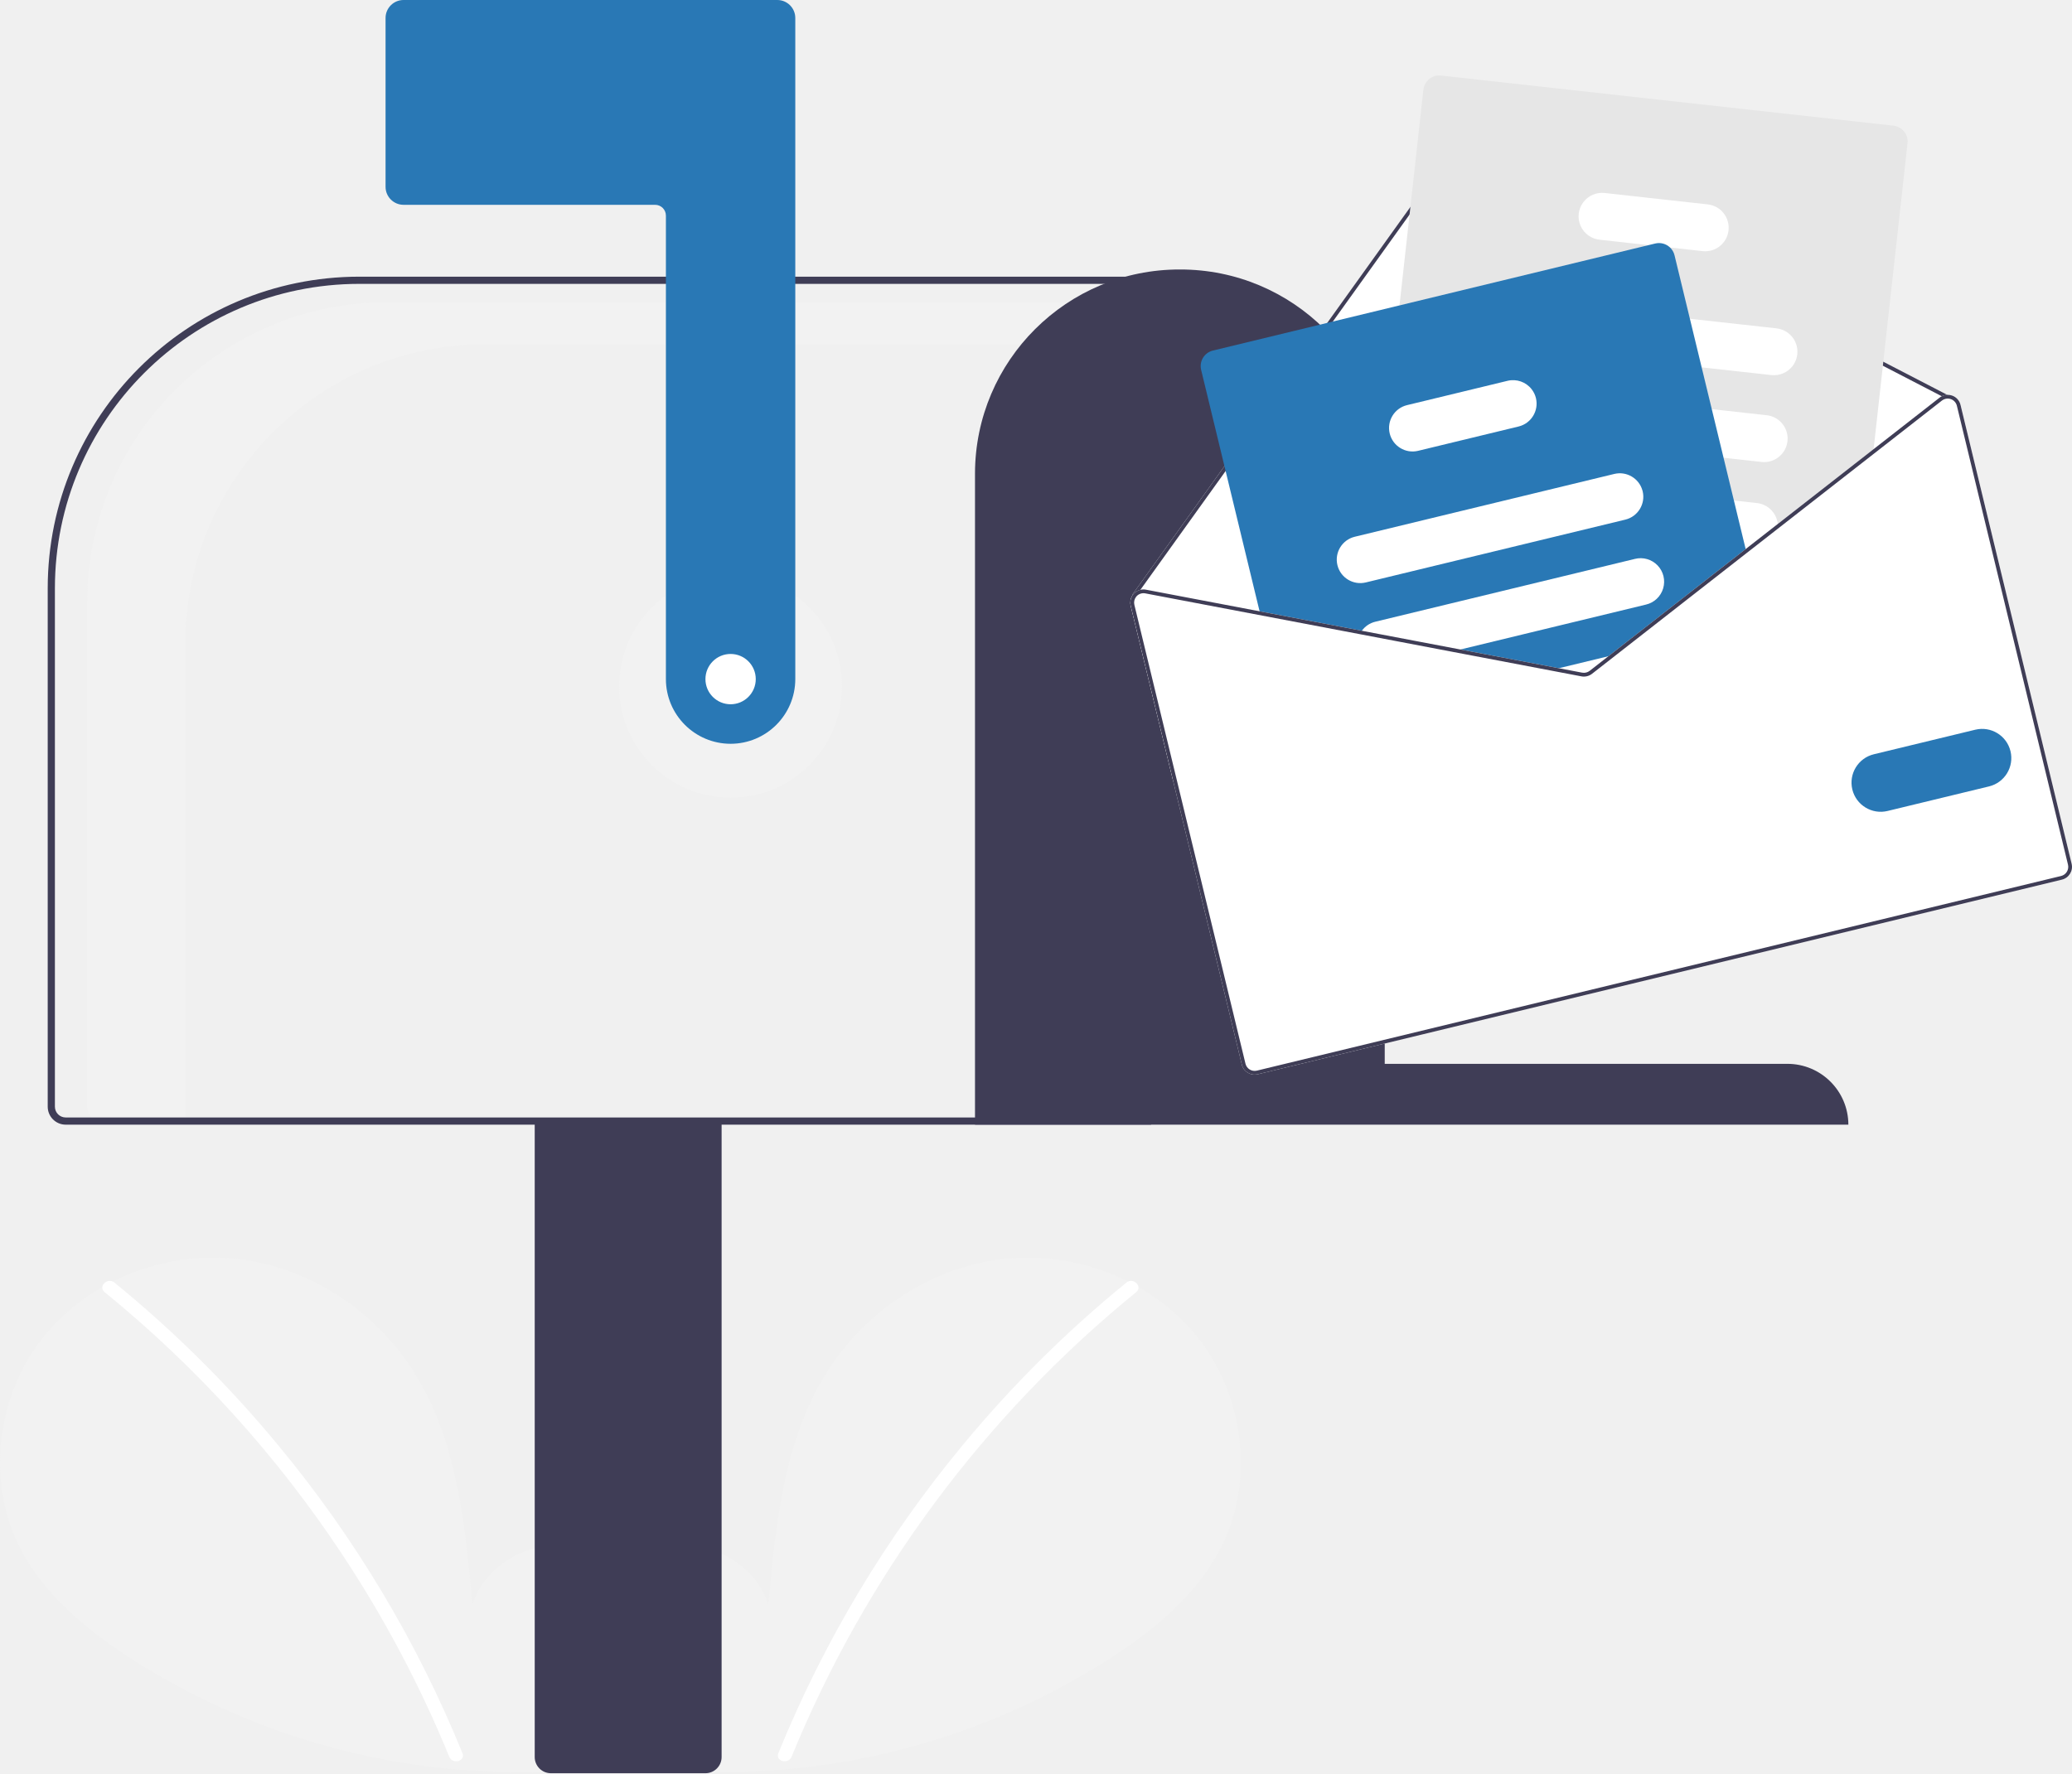
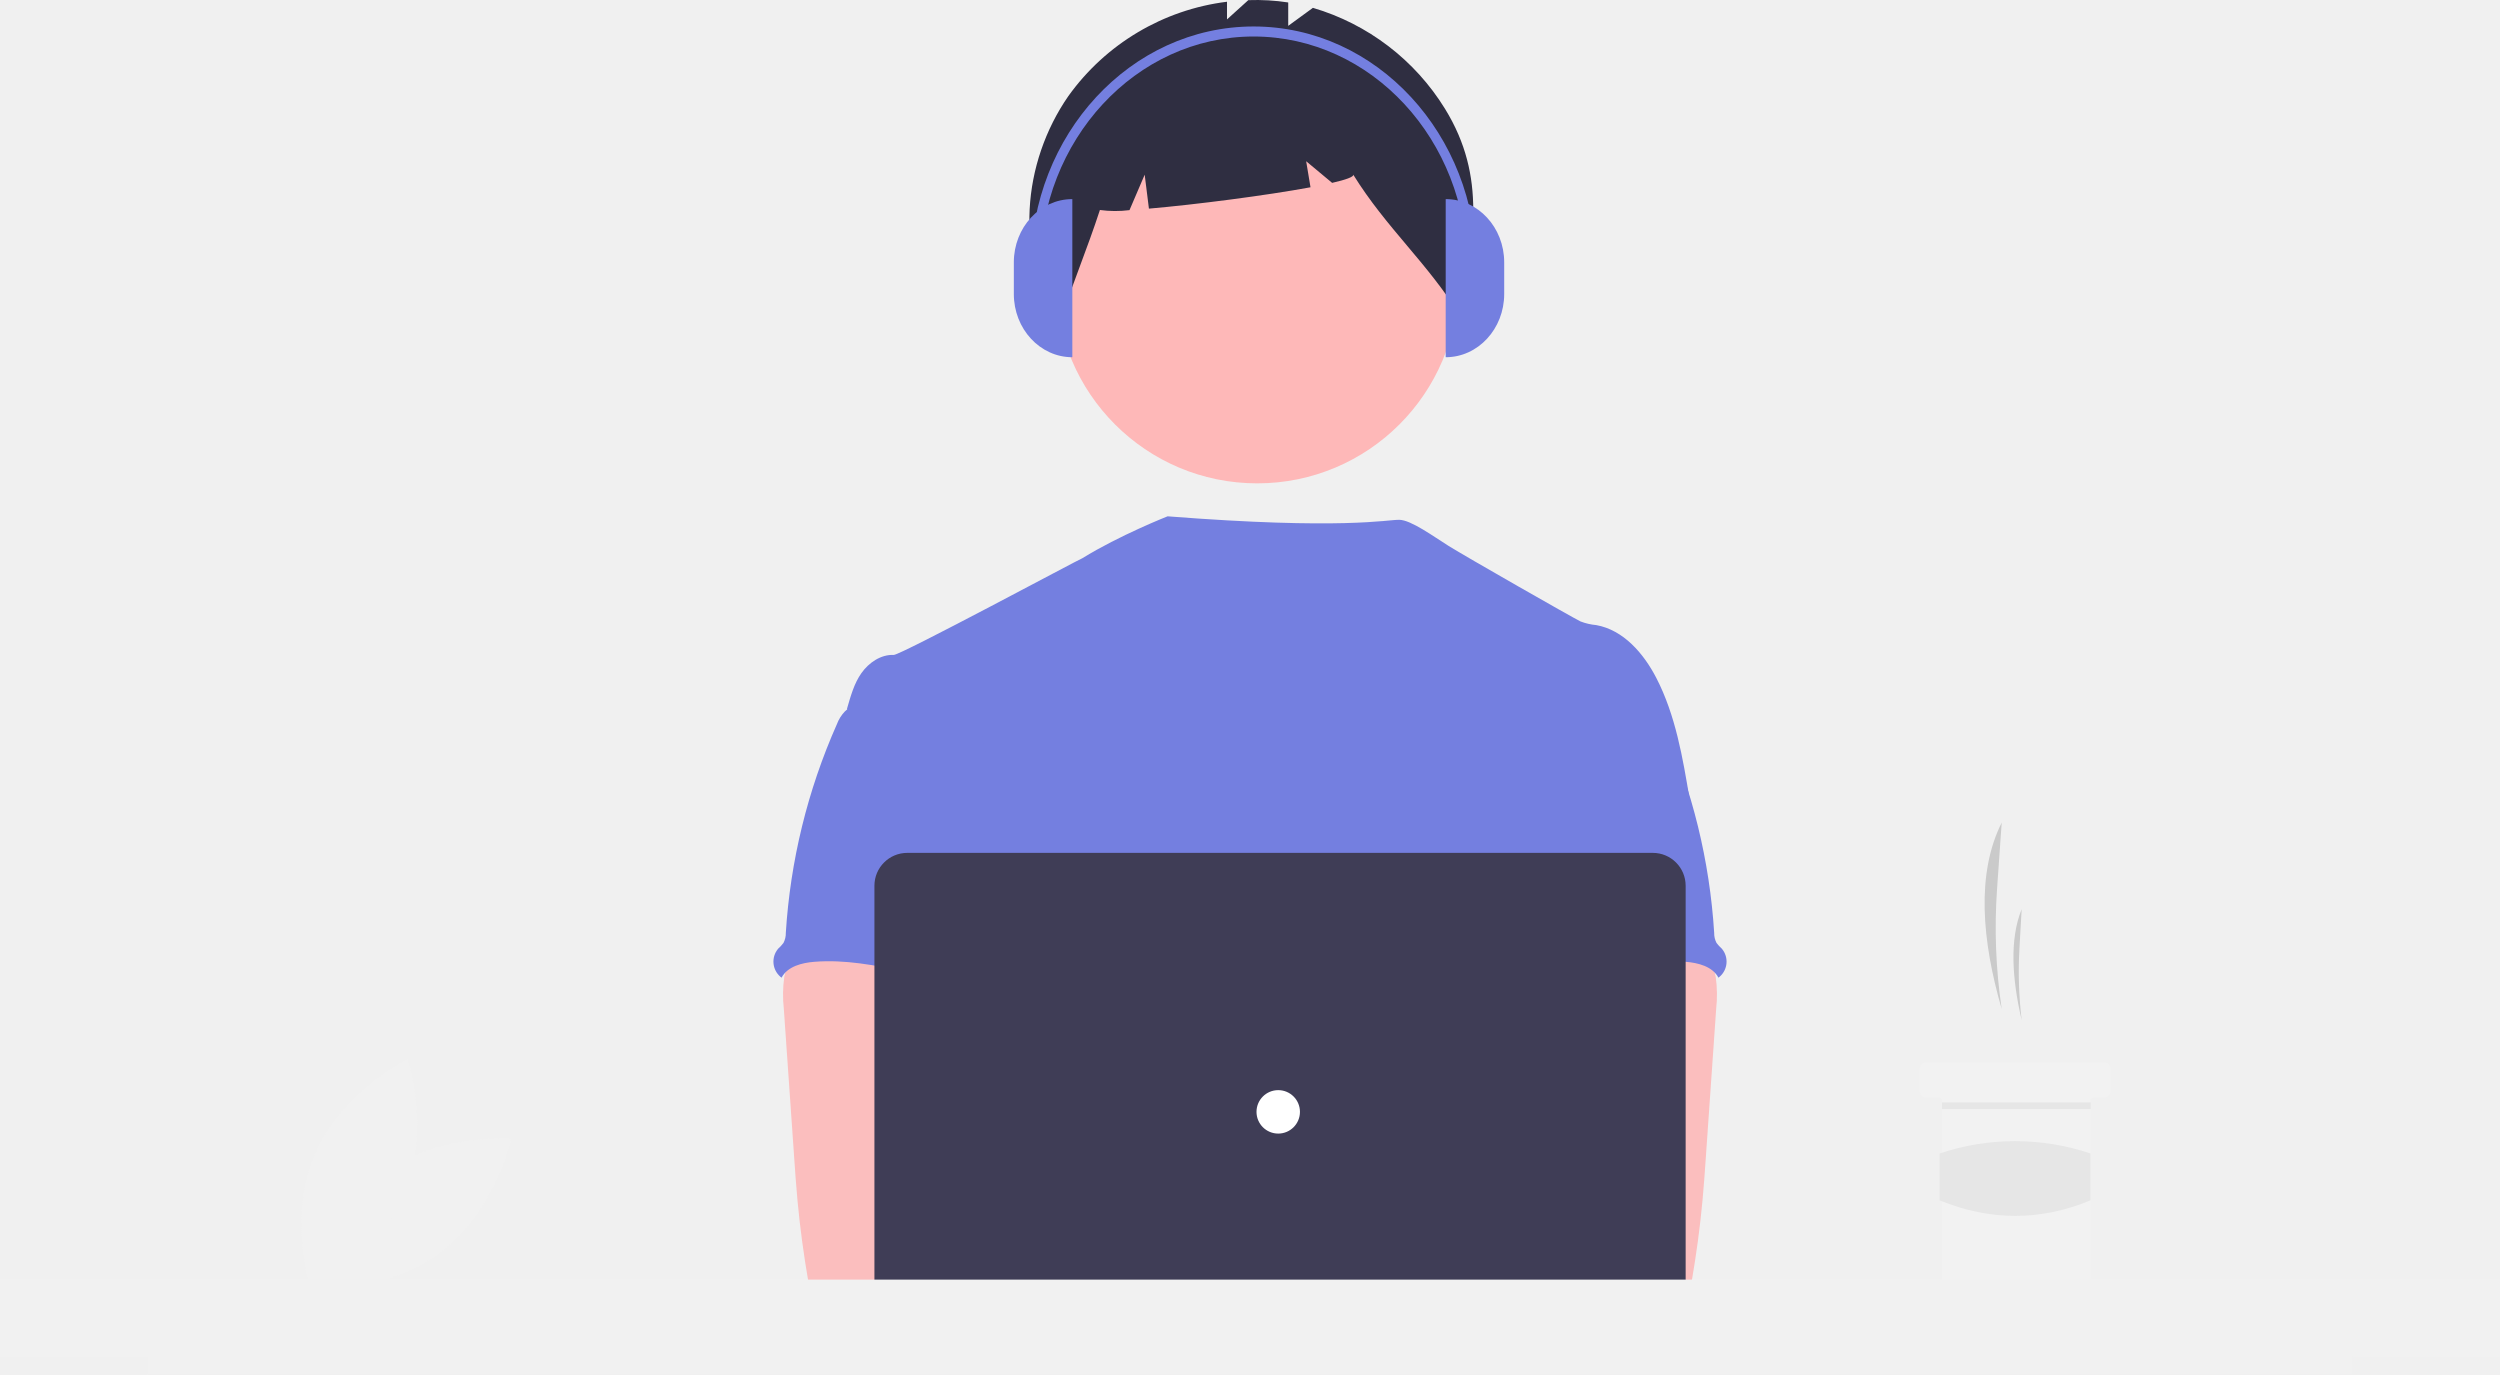
- <svg xmlns="http://www.w3.org/2000/svg" data-name="Layer 1" width="576.499" height="493.5" viewBox="0 0 576.499 493.5">
-   <path d="M481.172,691.6c9.255-7.82,14.876-20.173,13.402-32.2s-10.605-23.082-22.449-25.636-25.345,4.516-28.943,16.085c-1.98-22.306-4.261-45.547-16.12-64.542-10.738-17.2-29.337-29.507-49.494-31.709s-41.38,6.114-53.951,22.024-15.649,39.039-6.845,57.305c6.486,13.456,18.436,23.47,30.956,31.616a199.786,199.786,0,0,0,136.641,29.893" transform="translate(-311.7504 -203.25)" fill="#f2f2f2" />
-   <path d="M343.55,560.174A326.879,326.879,0,0,1,389.104,605.409a327.833,327.833,0,0,1,51.308,85.741c.924,2.264-2.752,3.25-3.666,1.011a324.462,324.462,0,0,0-29.647-56.094,325.7,325.7,0,0,0-66.237-73.205c-1.898-1.546.806-4.221,2.688-2.688Z" transform="translate(-311.7504 -203.25)" fill="#fff" />
-   <path d="M487.565,691.6c-9.255-7.82-14.876-20.173-13.402-32.2s10.605-23.082,22.449-25.636,25.345,4.516,28.943,16.085c1.98-22.306,4.261-45.547,16.12-64.542,10.738-17.2,29.337-29.507,49.494-31.709s41.38,6.114,53.951,22.024,15.649,39.039,6.845,57.305c-6.486,13.456-18.436,23.47-30.956,31.616a199.786,199.786,0,0,1-136.641,29.893" transform="translate(-311.7504 -203.25)" fill="#f2f2f2" />
-   <path d="M625.187,560.174A326.879,326.879,0,0,0,579.633,605.409a327.833,327.833,0,0,0-51.308,85.741c-.924,2.264,2.752,3.25,3.666,1.011a325.987,325.987,0,0,1,95.884-129.299c1.898-1.546-.806-4.221-2.688-2.688Z" transform="translate(-311.7504 -203.25)" fill="#fff" />
-   <circle cx="203.277" cy="191" r="31" fill="#f2f2f2" />
-   <path d="M419.446,287.388H633.027V299.073H446.711a83.418,83.418,0,0,0-83.419,83.418V515.25H339.922a3.895,3.895,0,0,1-3.895-3.895V370.806A83.418,83.418,0,0,1,419.446,287.388Z" transform="translate(-311.7504 -203.25)" fill="#f2f2f2" />
-   <path d="M460.527,692.25V514.75h52v177.5a4.505,4.505,0,0,1-4.5,4.5h-43A4.505,4.505,0,0,1,460.527,692.25Z" transform="translate(-311.7504 -203.25)" fill="#3f3d56" />
-   <path d="M325.027,511.25V366.916A86.764,86.764,0,0,1,411.692,280.25H632.027v236h-302A5.006,5.006,0,0,1,325.027,511.25Zm305-229H411.692a84.761,84.761,0,0,0-84.665,84.666V511.25a3.003,3.003,0,0,0,3,3h300Z" transform="translate(-311.7504 -203.25)" fill="#3f3d56" />
-   <path d="M515.027,410.25a18.02,18.02,0,0,1-18-18v-129a3.003,3.003,0,0,0-3-3h-70a5.006,5.006,0,0,1-5-5v-47a5.006,5.006,0,0,1,5-5h104a5.006,5.006,0,0,1,5,5v184A18.02,18.02,0,0,1,515.027,410.25Z" transform="translate(-311.7504 -203.25)" fill="#2978b5" />
-   <path d="M640.027,278.25h0a56.881,56.881,0,0,1,57,56.761V499.321h112a16.965,16.965,0,0,1,17,16.929h-243V335.011A56.881,56.881,0,0,1,640.027,278.25Z" transform="translate(-311.7504 -203.25)" fill="#3f3d56" />
-   <path d="M626.349,371.817l11.803,48.756L869.033,364.682l-11.803-48.756a3.638,3.638,0,0,0-2.358-2.595,3.594,3.594,0,0,0-1.334-.201L720.079,244.028a3.682,3.682,0,0,0-4.656,1.119l-64.32,89.694L626.855,368.664a.514.514,0,0,0-.089.418A3.642,3.642,0,0,0,626.349,371.817Z" transform="translate(-311.7504 -203.25)" fill="#fff" />
-   <path d="M626.766,369.082a.49.49,0,0,0,.203.316.559.559,0,0,0,.433.086.536.536,0,0,0,.299-.207l.083-.115,1.263-1.766,22.929-31.964,64.301-89.673a2.62,2.62,0,0,1,3.322-.796l132.425,68.567,1.188.617a1.292,1.292,0,0,0,.147.052,1.615,1.615,0,0,1,.271-.026.514.514,0,0,0,.29-.245.524.524,0,0,0-.219-.709l-.164-.087L720.079,244.028a3.682,3.682,0,0,0-4.656,1.119l-64.32,89.694L626.855,368.664A.514.514,0,0,0,626.766,369.082Z" transform="translate(-311.7504 -203.25)" fill="#3f3d56" />
-   <path d="M696.107,374.054l5.139.57,38.143,4.225,25.286,2.799,1.494.166,31.552-24.645,1.209-.944,7.452-5.82,26.514-20.706.159-1.454,9.43-85.114a4.454,4.454,0,0,0-3.929-4.912L712.7,224.278a4.456,4.456,0,0,0-4.912,3.929L701.138,288.244l-3.689,33.286L694.149,351.309l-1.53,13.829-.446,4.006A4.457,4.457,0,0,0,696.107,374.054Z" transform="translate(-311.7504 -203.25)" fill="#e6e6e6" />
-   <path d="M730.692,299.448l54.517,6.038,19.334,2.141a6.54,6.54,0,1,0,1.44-13l-24.047-2.663-49.799-5.522a6.543,6.543,0,0,0-1.444,13.006Z" transform="translate(-311.7504 -203.25)" fill="#fff" />
-   <path d="M727.588,323.564c.141.025.281.05.425.064l63.285,7.011,10.566,1.173a6.542,6.542,0,0,0,1.439-13.005l-15.278-1.69-50.13-5.555-8.436-.935a6.539,6.539,0,0,0-1.87,12.937Z" transform="translate(-311.7504 -203.25)" fill="#fff" />
-   <path d="M720.426,344.948a6.539,6.539,0,0,0,4.88,3.125l25.939,2.873,46.197,5.118.01-.002,1.477.165,7.452-5.82a6.471,6.471,0,0,0,.001-1.33,6.555,6.555,0,0,0-5.787-5.824l-6.417-.713-25.457-2.817-18.317-2.031-23.66-2.622a6.54,6.54,0,0,0-6.319,9.88Z" transform="translate(-311.7504 -203.25)" fill="#fff" />
-   <path d="M756.859,269.97l13.564,1.502,5.991.665,9.05,1.002a6.542,6.542,0,0,0,1.439-13.005l-28.599-3.165a6.541,6.541,0,1,0-1.445,13.001Z" transform="translate(-311.7504 -203.25)" fill="#fff" />
-   <path d="M645.944,306.182l16.537,68.314,27.601,5.248,25.532,4.861,27.394,5.212,8.753,1.666a3.673,3.673,0,0,0,2.94-.712l7.022-5.485,4.446-3.472,31.552-24.645-20.062-82.874a4.403,4.403,0,0,0-1.244-2.159,4.449,4.449,0,0,0-4.125-1.117L649.22,300.813A4.45,4.45,0,0,0,645.944,306.182Z" transform="translate(-311.7504 -203.25)" fill="#2978b5" />
-   <path d="M683.864,360.528a6.546,6.546,0,0,0,7.896,4.818l72.214-17.482a6.55,6.55,0,0,0,4.818-7.896,2.1,2.1,0,0,0-.07-.247,6.539,6.539,0,0,0-7.825-4.571l-72.214,17.482A6.546,6.546,0,0,0,683.864,360.528Z" transform="translate(-311.7504 -203.25)" fill="#fff" />
-   <path d="M690.082,379.744l25.532,4.861L769.699,371.512a6.541,6.541,0,1,0-3.078-12.714l-72.214,17.482a6.494,6.494,0,0,0-3.747,2.511A6.583,6.583,0,0,0,690.082,379.744Z" transform="translate(-311.7504 -203.25)" fill="#fff" />
-   <path d="M743.008,389.817l8.753,1.666a3.673,3.673,0,0,0,2.94-.712l7.022-5.485Z" transform="translate(-311.7504 -203.25)" fill="#fff" />
-   <path d="M698.415,323.897a6.546,6.546,0,0,0,7.896,4.818l27.97-6.771a6.55,6.55,0,0,0,4.818-7.896,6.466,6.466,0,0,0-1.205-2.486,6.545,6.545,0,0,0-6.691-2.332l-27.97,6.771a6.541,6.541,0,0,0-4.818,7.896Z" transform="translate(-311.7504 -203.25)" fill="#fff" />
-   <path d="M715.612,384.604l27.398,5.214,8.75,1.666a3.689,3.689,0,0,0,2.938-.711l7.027-5.486-2.466.597-5.206,4.061a2.636,2.636,0,0,1-2.099.508l-6.479-1.232-27.398-5.214Zm81.838-28.539.267,1.102,1.215-.945Zm-81.838,28.539,27.398,5.214,8.75,1.666a3.689,3.689,0,0,0,2.938-.711l7.027-5.486-2.466.597-5.206,4.061a2.636,2.636,0,0,1-2.099.508l-6.479-1.232-27.398-5.214Zm0,0,27.398,5.214,8.75,1.666a3.689,3.689,0,0,0,2.938-.711l7.027-5.486-2.466.597-5.206,4.061a2.636,2.636,0,0,1-2.099.508l-6.479-1.232-27.398-5.214Zm-89.263-12.787,30.916,127.71a3.667,3.667,0,0,0,4.422,2.698l223.761-54.168a3.666,3.666,0,0,0,2.698-4.422l-30.916-127.71a3.638,3.638,0,0,0-2.358-2.595,3.594,3.594,0,0,0-1.334-.201,3.458,3.458,0,0,0-1.514.398,3.179,3.179,0,0,0-.607.377l-18.364,14.34-26.67,20.833-8.935,6.979.002.008-.008.002-32.766,25.578-5.417,4.239-5.206,4.061a2.636,2.636,0,0,1-2.099.508l-6.479-1.232-27.398-5.214L690.656,378.792,630.595,367.362a3.59,3.59,0,0,0-1.547.033,3.67,3.67,0,0,0-1.788,1.036,4.111,4.111,0,0,0-.493.651A3.642,3.642,0,0,0,626.349,371.817Zm89.263,12.787,27.398,5.214,8.75,1.666a3.689,3.689,0,0,0,2.938-.711l7.027-5.486-2.466.597-5.206,4.061a2.636,2.636,0,0,1-2.099.508l-6.479-1.232-27.398-5.214Zm0,0,27.398,5.214,8.75,1.666a3.689,3.689,0,0,0,2.938-.711l7.027-5.486-2.466.597-5.206,4.061a2.636,2.636,0,0,1-2.099.508l-6.479-1.232-27.398-5.214Zm0,0,27.398,5.214,8.75,1.666a3.689,3.689,0,0,0,2.938-.711l7.027-5.486-2.466.597-5.206,4.061a2.636,2.636,0,0,1-2.099.508l-6.479-1.232-27.398-5.214Z" transform="translate(-311.7504 -203.25)" fill="#fff" />
-   <path d="M715.612,384.604l27.398,5.214,8.75,1.666a3.689,3.689,0,0,0,2.938-.711l7.027-5.486-2.466.597-5.206,4.061a2.636,2.636,0,0,1-2.099.508l-6.479-1.232-27.398-5.214Zm81.838-28.539.267,1.102,1.215-.945Zm-81.838,28.539,27.398,5.214,8.75,1.666a3.689,3.689,0,0,0,2.938-.711l7.027-5.486-2.466.597-5.206,4.061a2.636,2.636,0,0,1-2.099.508l-6.479-1.232-27.398-5.214Zm0,0,27.398,5.214,8.75,1.666a3.689,3.689,0,0,0,2.938-.711l7.027-5.486-2.466.597-5.206,4.061a2.636,2.636,0,0,1-2.099.508l-6.479-1.232-27.398-5.214ZM627.785,369.161l.136.102c.023-.037.062-.071.092-.11a2.643,2.643,0,0,1,2.385-.768l59.686,11.354,25.528,4.865,27.398,5.214,8.75,1.666a3.689,3.689,0,0,0,2.938-.711l7.027-5.486-2.466.597-5.206,4.061a2.636,2.636,0,0,1-2.099.508l-6.479-1.232-27.398-5.214L690.656,378.792,630.595,367.362a3.59,3.59,0,0,0-1.547.033Zm-1.436,2.657,30.916,127.71a3.667,3.667,0,0,0,4.422,2.698l223.761-54.168a3.666,3.666,0,0,0,2.698-4.422l-30.916-127.71a3.638,3.638,0,0,0-2.358-2.595,3.594,3.594,0,0,0-1.334-.201,3.458,3.458,0,0,0-1.514.398,3.179,3.179,0,0,0-.607.377l-18.364,14.34-26.67,20.833-8.935,6.979.002.008-.008.002-32.766,25.578-5.417,4.239-5.206,4.061a2.636,2.636,0,0,1-2.099.508l-6.479-1.232-27.398-5.214L690.656,378.792,630.595,367.362a3.59,3.59,0,0,0-1.547.033,3.67,3.67,0,0,0-1.788,1.036,4.111,4.111,0,0,0-.493.651A3.642,3.642,0,0,0,626.349,371.817Zm1.02-.247a2.598,2.598,0,0,1,.462-2.191.341.341,0,0,1,.091-.117c.023-.037.062-.071.092-.11a2.643,2.643,0,0,1,2.385-.768l59.686,11.354,25.528,4.865,27.398,5.214,8.75,1.666a3.689,3.689,0,0,0,2.938-.711l7.027-5.486,4.444-3.472,31.547-24.648,1.215-.945,7.447-5.817,26.518-20.709,19.171-14.972a2.604,2.604,0,0,1,.987-.477,1.997,1.997,0,0,1,.305-.05,1.615,1.615,0,0,1,.271-.026,2.679,2.679,0,0,1,.901.147,2.625,2.625,0,0,1,1.686,1.853l30.916,127.71a2.62,2.62,0,0,1-1.931,3.165L661.442,501.214a2.618,2.618,0,0,1-3.158-1.933Zm88.244,13.034,27.398,5.214,8.75,1.666a3.689,3.689,0,0,0,2.938-.711l7.027-5.486-2.466.597-5.206,4.061a2.636,2.636,0,0,1-2.099.508l-6.479-1.232-27.398-5.214Zm0,0,27.398,5.214,8.75,1.666a3.689,3.689,0,0,0,2.938-.711l7.027-5.486-2.466.597-5.206,4.061a2.636,2.636,0,0,1-2.099.508l-6.479-1.232-27.398-5.214Zm0,0,27.398,5.214,8.75,1.666a3.689,3.689,0,0,0,2.938-.711l7.027-5.486-2.466.597-5.206,4.061a2.636,2.636,0,0,1-2.099.508l-6.479-1.232-27.398-5.214Z" transform="translate(-311.7504 -203.25)" fill="#3f3d56" />
-   <path d="M827.129,422.967a8.128,8.128,0,0,1,5.981-9.801l28.242-6.837a8.119,8.119,0,0,1,3.821,15.782l-28.242,6.837A8.128,8.128,0,0,1,827.129,422.967Z" transform="translate(-311.7504 -203.25)" fill="#2978b5" />
-   <circle cx="203.277" cy="189" r="7" fill="#fff" />
+ <svg xmlns="http://www.w3.org/2000/svg" data-name="Layer 1" width="878.63" height="483" viewBox="0 0 878.63 483">
+   <path d="M294.716,621.203c-19.511,14.544-25.04,40.135-25.04,40.135s26.104,2.009,45.615-12.535,25.04-40.135,25.04-40.135S314.227,606.659,294.716,621.203Z" transform="translate(-160.6848 -208.5)" fill="#f1f1f1" />
+   <path d="M302.844,628.032c-9.377,22.456-32.862,34.028-32.862,34.028s-8.281-24.837,1.096-47.293,32.862-34.028,32.862-34.028S312.221,605.576,302.844,628.032Z" transform="translate(-160.6848 -208.5)" fill="#f1f1f1" />
+   <path d="M864.187,563.114h0a194.657,194.657,0,0,1-1.633-42.195l1.633-23.307h0c-9,17.908-6.966,41.479,0,65.502Z" transform="translate(-160.6848 -208.5)" fill="#cacaca" />
+   <path d="M871.205,567.013h0a143.091,143.091,0,0,1-.786-25.116l.786-13.873h0C866.875,538.683,867.854,552.713,871.205,567.013Z" transform="translate(-160.6848 -208.5)" fill="#cacaca" />
+   <path d="M902.401,584.17v7.798a2.352,2.352,0,0,1-2.339,2.339h-3.899a.777.777,0,0,0-.78.78v63.943a2.351,2.351,0,0,1-2.339,2.339H845.476a2.341,2.341,0,0,1-2.339-2.339V595.087a.782.782,0,0,0-.78-.78H837.678a2.341,2.341,0,0,1-2.339-2.339v-7.798a2.336,2.336,0,0,1,2.339-2.339h62.383A2.346,2.346,0,0,1,902.401,584.17Z" transform="translate(-160.6848 -208.5)" fill="#f2f2f2" />
+   <rect x="682.522" y="387.445" width="52.246" height="2.339" fill="#e6e6e6" />
+   <path d="M895.383,630.369c-17.483,7.235-35.156,7.315-53.026,0v-16.481a83.274,83.274,0,0,1,53.026,0Z" transform="translate(-160.6848 -208.5)" fill="#e6e6e6" />
+   <circle id="fff0188c-9915-4c0d-8339-9317a77083e8" data-name="Ellipse 276" cx="441.853" cy="99.211" r="70.666" fill="#feb8b8" />
+   <path id="ac220ed6-7c3f-4d1e-8d82-3295770c496a-228" data-name="Path 1461" d="M668.54,246.746a81.614,81.614,0,0,0-46.43-35.492l-8.675,6.331v-8.22a75.123,75.123,0,0,0-14.032-.817l-7.485,6.772V209.11a80.834,80.834,0,0,0-55.763,33.169c-16.254,23.432-18.998,56.032-3.011,79.652,4.388-13.487,9.715-26.142,14.104-39.628a39.916,39.916,0,0,0,10.399.05l5.339-12.459,1.492,11.931c16.55-1.441,41.096-4.607,56.785-7.508l-1.526-9.154,9.128,7.606c4.806-1.106,7.66-2.11,7.425-2.877,11.668,18.811,25.948,30.826,37.616,49.637C678.337,293.006,683.437,270.951,668.54,246.746Z" transform="translate(-160.6848 -208.5)" fill="#2f2e41" />
+   <path d="M754.52,489.43c-2.43-14.619-4.936-29.519-11.731-42.689-4.466-8.626-11.554-16.847-21.11-18.552a20.422,20.422,0,0,1-5.497-1.272c-2.8-1.349-40.425-22.827-46.405-26.568-5.135-3.212-13.24-9.158-17.327-9.158-4.112-.09-19.878,3.579-81.414-1.231,0,0-16.905,6.663-29.985,14.743-.198-.131-63.869,34.06-66.261,33.97-4.53-.191-8.741,2.71-11.338,6.362-2.596,3.652-3.814,8.174-5.089,12.546,13.907,30.97,26.631,61.98,40.539,92.95a7.931,7.931,0,0,1,1.006,3.815,9.31,9.31,0,0,1-1.73,3.815c-6.82,10.956-6.603,24.736-5.858,37.613.746,12.877,1.668,26.478-4.087,38.02-1.565,3.169-3.601,6.069-5.089,9.238-3.486,7.177-4.746,30.131-2.71,37.842l255.121,7.309C730.067,673.102,754.52,489.43,754.52,489.43Z" transform="translate(-160.6848 -208.5)" fill="#747fe0" />
+   <path id="bb46eb08-8e3e-4ac5-913b-26d221d967b9-229" data-name="Path 1421" d="M436.31,551.903a45.043,45.043,0,0,0-.153,11.109l3.657,52.513c.343,4.949.681,9.887,1.146,14.824.877,9.581,2.188,19.086,3.815,28.578a5.09,5.09,0,0,0,5.216,4.949c16.096,3.406,32.726,3.27,49.153,2.342,25.067-1.399,89.198-4.046,93.116-9.136s1.635-13.322-3.474-17.438-89.739-14.149-89.739-14.149c.827-6.553,3.321-12.724,5.688-18.946,4.25-11.035,8.22-22.432,8.297-34.253s-4.377-24.25-14.061-31.022c-7.966-5.56-18.221-6.591-27.928-6.362-7.062.203-19.265-1.489-25.716,1.272C440.223,538.431,437.264,546.905,436.31,551.903Z" transform="translate(-160.6848 -208.5)" fill="#fbbebe" />
+   <path id="efe93a1e-ccdd-49fd-af5f-e26394aa0937-230" data-name="Path 1430" d="M457.627,458.523a13.17,13.17,0,0,0-2.824,4.518A213.588,213.588,0,0,0,436.862,536.356a7.329,7.329,0,0,1-.827,3.55,15.535,15.535,0,0,1-1.87,2.023,7.024,7.024,0,0,0,.84,9.898q.173.146.356.281c2.099-3.951,7.125-5.242,11.592-5.586,21.389-1.692,42.282,8.259,63.734,7.508-1.514-5.23-3.691-10.256-4.925-15.548-5.459-23.502,8.156-49.089-.191-71.726-1.667-4.53-4.453-8.983-8.843-10.968a23.555,23.555,0,0,0-5.662-1.499c-5.421-.98-16.212-5.166-21.453-3.486-1.935.624-2.697,2.443-4.301,3.542C462.877,455.902,459.646,456.474,457.627,458.523Z" transform="translate(-160.6848 -208.5)" fill="#747fe0" />
+   <path id="a38c3c09-000b-42b7-8619-0229d8aff5e9-231" data-name="Path 1421" d="M754.672,536.183c-6.451-2.762-18.653-1.069-25.716-1.272-9.707-.229-19.962.802-27.928,6.362-9.684,6.772-14.137,19.201-14.061,31.022s4.046,23.218,8.297,34.253c2.366,6.222,4.861,12.393,5.688,18.946,0,0-84.63,10.034-89.739,14.149s-7.392,12.348-3.474,17.438,126.173,10.2,142.269,6.794a5.09,5.09,0,0,0,5.216-4.949c1.627-9.491,2.937-18.996,3.815-28.578.465-4.937.802-9.874,1.146-14.824l3.657-52.513a45.043,45.043,0,0,0-.153-11.109C762.736,546.905,759.777,538.431,754.672,536.183Z" transform="translate(-160.6848 -208.5)" fill="#fbbebe" />
+   <path id="bd3879bf-5d05-49be-b690-c4d97e29a2ab-232" data-name="Path 1430" d="M734.687,454.346c-1.603-1.099-2.366-2.918-4.301-3.542-5.241-1.68-16.032,2.507-21.453,3.486a23.555,23.555,0,0,0-5.662,1.499c-4.389,1.985-7.175,6.438-8.843,10.968-8.347,22.637,5.268,48.224-.191,71.726-1.234,5.293-3.411,10.318-4.925,15.548,21.453.751,42.346-9.2,63.734-7.508,4.467.343,9.493,1.635,11.592,5.586q.183-.135.356-.281a7.024,7.024,0,0,0,.84-9.898,15.535,15.535,0,0,1-1.87-2.023,7.329,7.329,0,0,1-.827-3.55,213.588,213.588,0,0,0-17.941-73.316,13.17,13.17,0,0,0-2.824-4.518C740.354,456.474,737.123,455.902,734.687,454.346Z" transform="translate(-160.6848 -208.5)" fill="#747fe0" />
+   <circle cx="420.924" cy="438.81" r="19.073" fill="#fbbebe" />
+   <circle cx="463.156" cy="438.81" r="19.073" fill="#fbbebe" />
+   <path d="M741.572,690.288H479.542a11.552,11.552,0,0,1-11.539-11.539V519.783a11.552,11.552,0,0,1,11.539-11.539H741.572a11.552,11.552,0,0,1,11.539,11.539V678.75A11.552,11.552,0,0,1,741.572,690.288Z" transform="translate(-160.6848 -208.5)" fill="#3f3d56" />
+   <circle id="bf1cdf42-3b4f-4239-91c9-f6802a29e918" data-name="Ellipse 263" cx="449.236" cy="390.766" r="7.635" fill="#fff" />
+   <polygon points="878.63 449.724 0 449.724 0 476.724 51.97 476.724 51.97 483 826.68 483 826.68 476.724 878.63 476.724 878.63 449.724" fill="#f1f1f1" />
+   <path d="M537.556,334.049h0c-11.355,0-20.559-9.952-20.559-22.229h0V300.705c0-12.277,9.205-22.229,20.559-22.229h0v55.574Z" transform="translate(-160.6848 -208.5)" fill="#747fe0" />
+   <path d="M668.779,278.476h0c11.355,0,20.559,9.952,20.559,22.229v11.115c0,12.277-9.205,22.229-20.559,22.229h0V278.476Z" transform="translate(-160.6848 -208.5)" fill="#747fe0" />
+   <path d="M679.553,302.452h-3.262c0-44.73-33.656-81.121-75.026-81.121-41.369,0-75.026,36.391-75.026,81.121h-3.262c0-46.675,35.12-84.648,78.288-84.648C644.433,217.804,679.553,255.777,679.553,302.452Z" transform="translate(-160.6848 -208.5)" fill="#747fe0" />
</svg>
